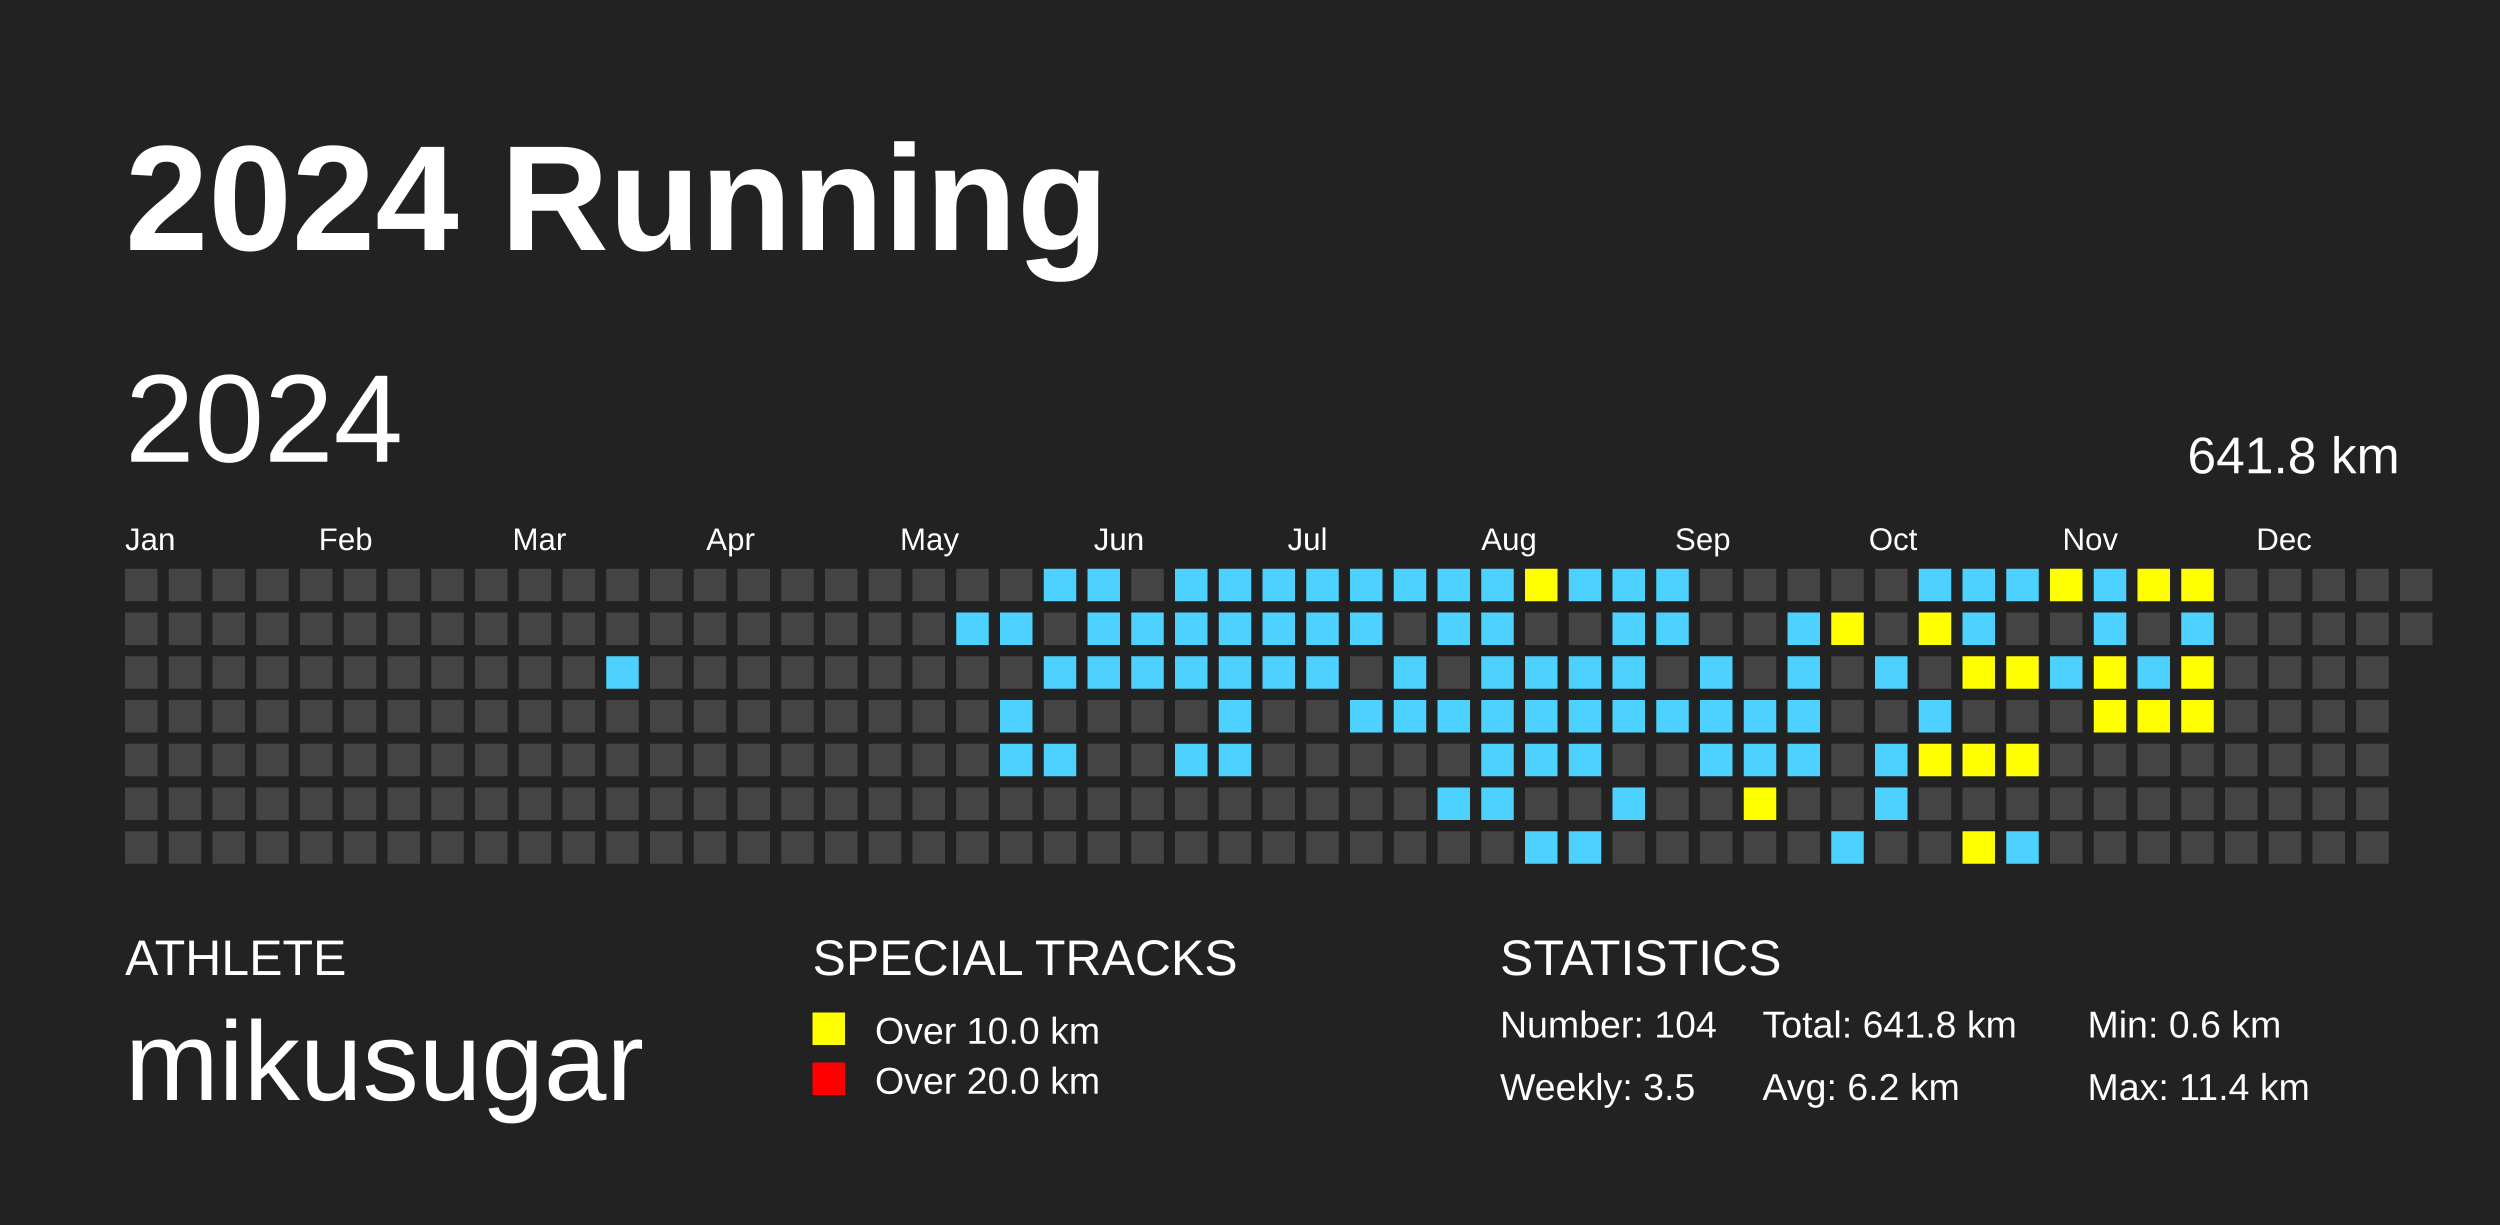
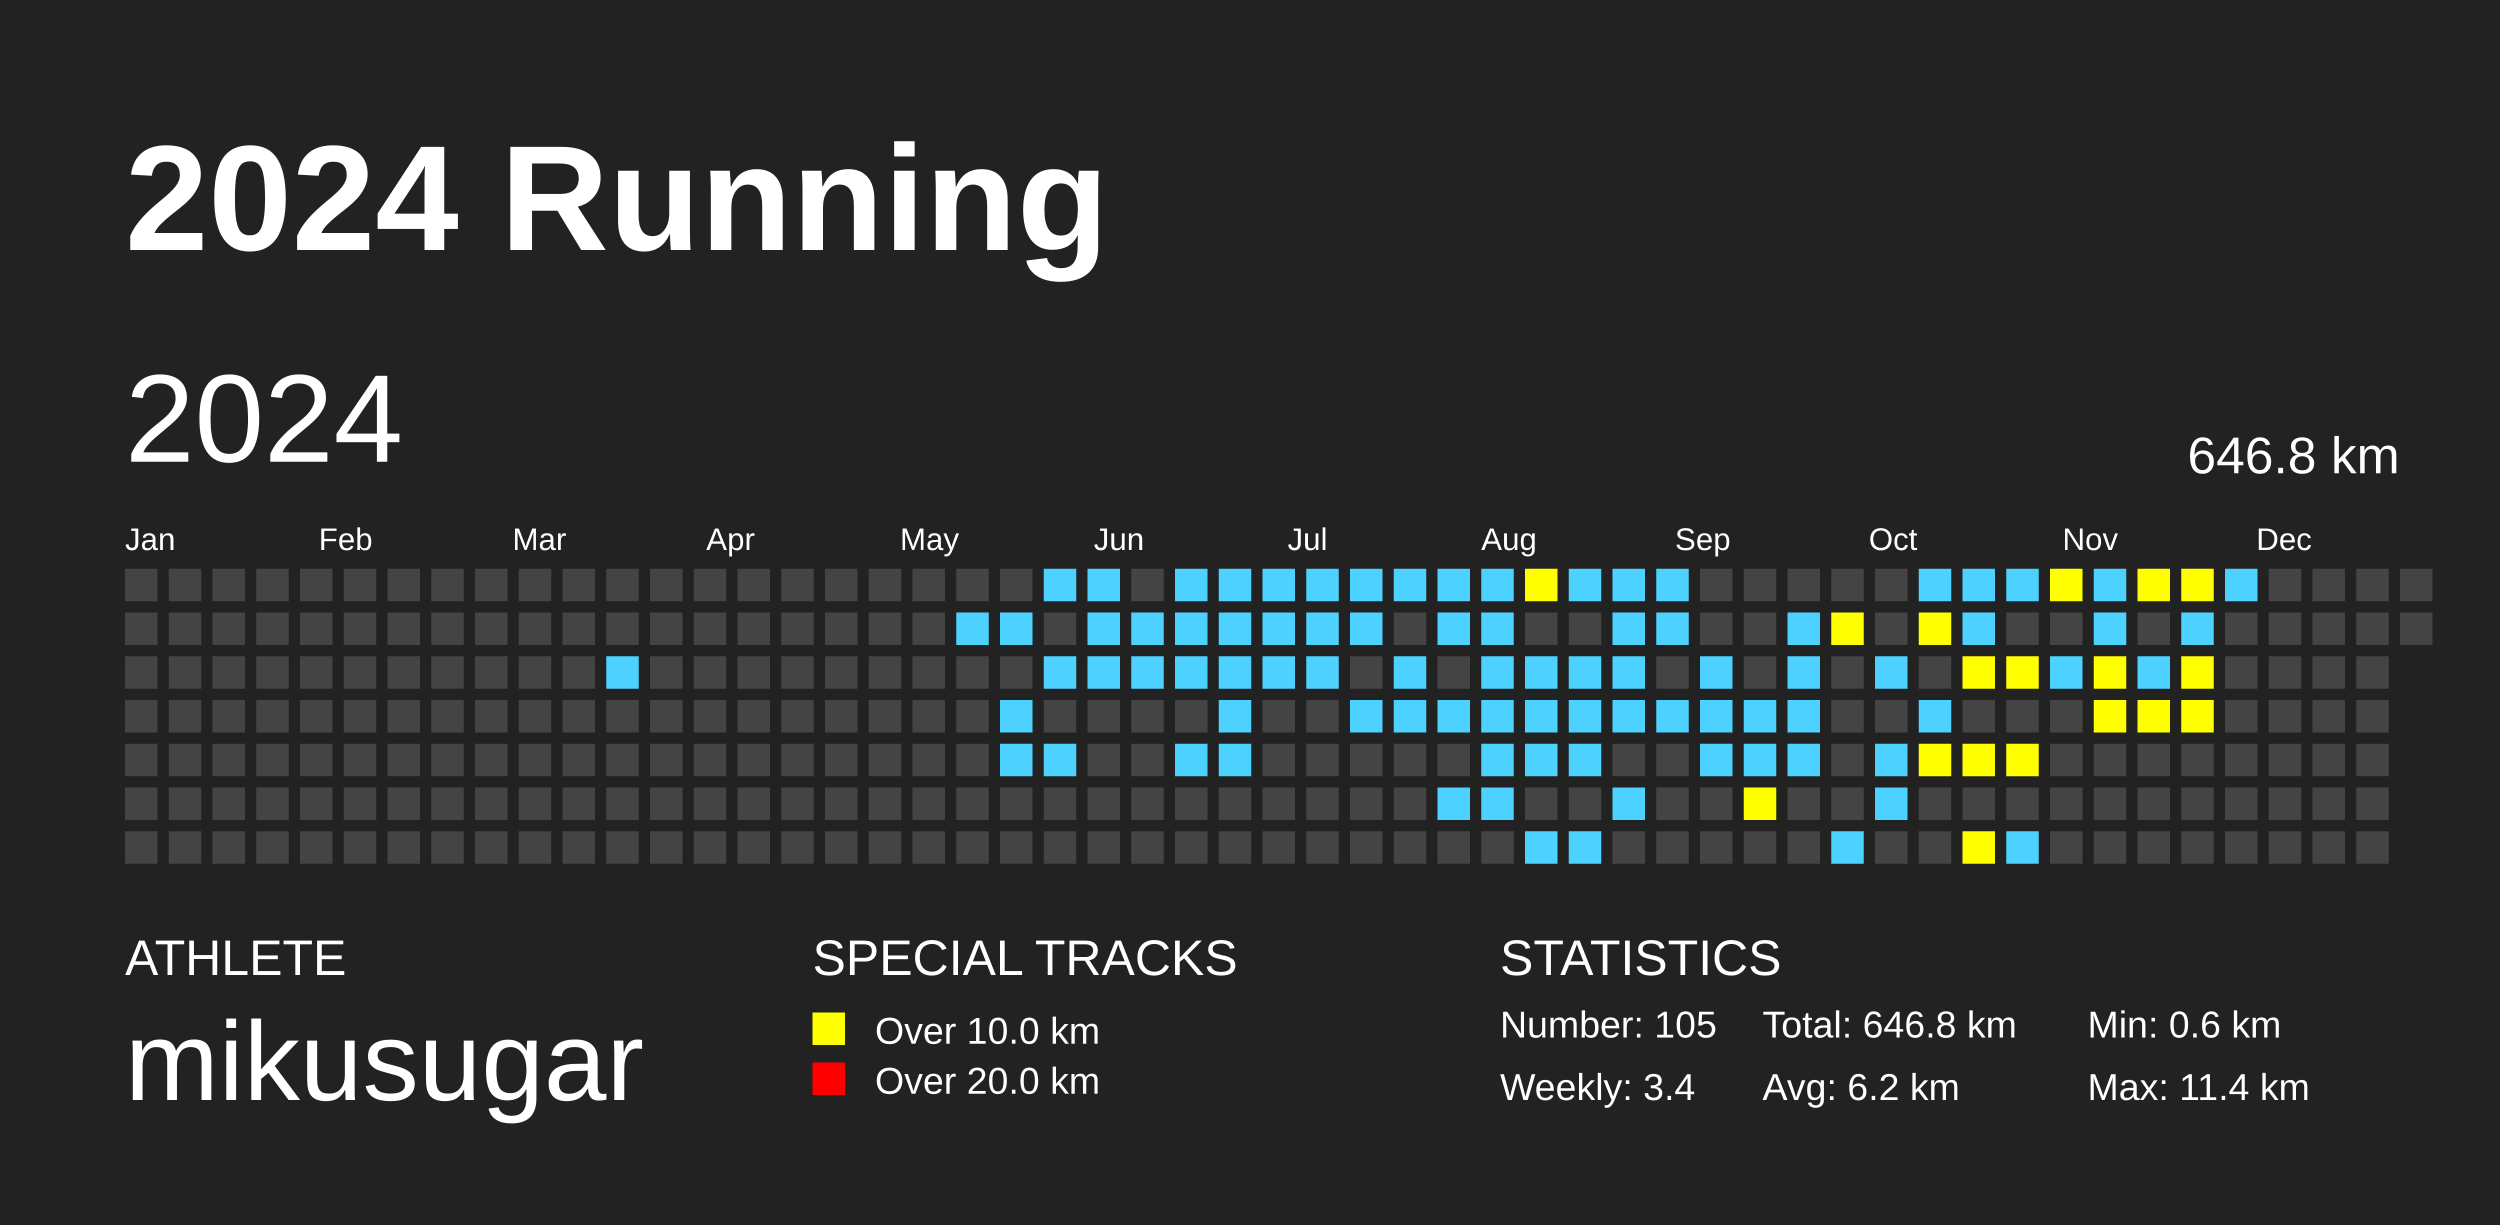
<svg xmlns="http://www.w3.org/2000/svg" baseProfile="full" height="98mm" version="1.1" viewBox="0,0,200,98" width="200mm">
  <defs />
  <rect fill="#222222" height="98" width="200" x="0" y="0" />
  <text fill="#FFFFFF" style="font-size:12px; font-family:Arial; font-weight:bold;" x="10" y="20">2024 Running</text>
  <text fill="#FFFFFF" style="font-size:4px; font-family:Arial" x="10" y="78">ATHLETE</text>
  <text fill="#FFFFFF" style="font-size:9px; font-family:Arial" x="10" y="88">mikusugar</text>
  <text fill="#FFFFFF" style="font-size:4px; font-family:Arial" x="65" y="78">SPECIAL TRACKS</text>
  <rect fill="yellow" height="2.6" width="2.6" x="65" y="81" />
  <text fill="#FFFFFF" style="font-size:3px; font-family:Arial" x="70" y="83.5">Over 10.0 km</text>
  <rect fill="red" height="2.6" width="2.6" x="65" y="85" />
  <text fill="#FFFFFF" style="font-size:3px; font-family:Arial" x="70" y="87.5">Over 20.0 km</text>
  <text fill="#FFFFFF" style="font-size:4px; font-family:Arial" x="120" y="78">STATISTICS</text>
-   <text fill="#FFFFFF" style="font-size:3px; font-family:Arial" x="120" y="83">Number: 104</text>
-   <text fill="#FFFFFF" style="font-size:3px; font-family:Arial" x="120" y="88">Weekly: 3.5</text>
-   <text fill="#FFFFFF" style="font-size:3px; font-family:Arial" x="141" y="83">Total: 641.8 km</text>
+   <text fill="#FFFFFF" style="font-size:3px; font-family:Arial" x="120" y="83">Number: 105</text>
+   <text fill="#FFFFFF" style="font-size:3px; font-family:Arial" x="120" y="88">Weekly: 3.4</text>
+   <text fill="#FFFFFF" style="font-size:3px; font-family:Arial" x="141" y="83">Total: 646.8 km</text>
  <text fill="#FFFFFF" style="font-size:3px; font-family:Arial" x="141" y="88">Avg: 6.2 km</text>
  <text fill="#FFFFFF" style="font-size:3px; font-family:Arial" x="167" y="83">Min: 0.6 km</text>
  <text fill="#FFFFFF" style="font-size:3px; font-family:Arial" x="167" y="88">Max: 11.4 km</text>
  <text dominant-baseline="hanging" fill="#FFFFFF" style="font-size:10.0px; font-family:Arial;" x="10" y="30">2024</text>
-   <text dominant-baseline="hanging" fill="#FFFFFF" style="font-size:4.125px; font-family:Arial;" x="175" y="35">641.8 km</text>
+   <text dominant-baseline="hanging" fill="#FFFFFF" style="font-size:4.125px; font-family:Arial;" x="175" y="35">646.8 km</text>
  <text fill="#FFFFFF" style="font-size:2.5px; font-family:Arial" x="10.0" y="44">Jan</text>
  <text fill="#FFFFFF" style="font-size:2.5px; font-family:Arial" x="25.5" y="44">Feb</text>
  <text fill="#FFFFFF" style="font-size:2.5px; font-family:Arial" x="41.0" y="44">Mar</text>
  <text fill="#FFFFFF" style="font-size:2.5px; font-family:Arial" x="56.5" y="44">Apr</text>
  <text fill="#FFFFFF" style="font-size:2.5px; font-family:Arial" x="72.0" y="44">May</text>
  <text fill="#FFFFFF" style="font-size:2.5px; font-family:Arial" x="87.5" y="44">Jun</text>
  <text fill="#FFFFFF" style="font-size:2.5px; font-family:Arial" x="103.0" y="44">Jul</text>
  <text fill="#FFFFFF" style="font-size:2.5px; font-family:Arial" x="118.5" y="44">Aug</text>
  <text fill="#FFFFFF" style="font-size:2.5px; font-family:Arial" x="134.0" y="44">Sep</text>
  <text fill="#FFFFFF" style="font-size:2.5px; font-family:Arial" x="149.5" y="44">Oct</text>
  <text fill="#FFFFFF" style="font-size:2.5px; font-family:Arial" x="165.0" y="44">Nov</text>
  <text fill="#FFFFFF" style="font-size:2.5px; font-family:Arial" x="180.5" y="44">Dec</text>
  <rect fill="#444444" height="2.6" width="2.6" x="10.0" y="45.5" />
  <rect fill="#444444" height="2.6" width="2.6" x="10.0" y="49.0" />
  <rect fill="#444444" height="2.6" width="2.6" x="10.0" y="52.5" />
  <rect fill="#444444" height="2.6" width="2.6" x="10.0" y="56.0" />
  <rect fill="#444444" height="2.6" width="2.6" x="10.0" y="59.5" />
  <rect fill="#444444" height="2.6" width="2.6" x="10.0" y="63.0" />
  <rect fill="#444444" height="2.6" width="2.6" x="10.0" y="66.5" />
  <rect fill="#444444" height="2.6" width="2.6" x="13.5" y="45.5" />
  <rect fill="#444444" height="2.6" width="2.6" x="13.5" y="49.0" />
  <rect fill="#444444" height="2.6" width="2.6" x="13.5" y="52.5" />
  <rect fill="#444444" height="2.6" width="2.6" x="13.5" y="56.0" />
  <rect fill="#444444" height="2.6" width="2.6" x="13.5" y="59.5" />
  <rect fill="#444444" height="2.6" width="2.6" x="13.5" y="63.0" />
  <rect fill="#444444" height="2.6" width="2.6" x="13.5" y="66.5" />
  <rect fill="#444444" height="2.6" width="2.6" x="17.0" y="45.5" />
  <rect fill="#444444" height="2.6" width="2.6" x="17.0" y="49.0" />
  <rect fill="#444444" height="2.6" width="2.6" x="17.0" y="52.5" />
  <rect fill="#444444" height="2.6" width="2.6" x="17.0" y="56.0" />
  <rect fill="#444444" height="2.6" width="2.6" x="17.0" y="59.5" />
  <rect fill="#444444" height="2.6" width="2.6" x="17.0" y="63.0" />
  <rect fill="#444444" height="2.6" width="2.6" x="17.0" y="66.5" />
  <rect fill="#444444" height="2.6" width="2.6" x="20.5" y="45.5" />
  <rect fill="#444444" height="2.6" width="2.6" x="20.5" y="49.0" />
  <rect fill="#444444" height="2.6" width="2.6" x="20.5" y="52.5" />
  <rect fill="#444444" height="2.6" width="2.6" x="20.5" y="56.0" />
  <rect fill="#444444" height="2.6" width="2.6" x="20.5" y="59.5" />
  <rect fill="#444444" height="2.6" width="2.6" x="20.5" y="63.0" />
  <rect fill="#444444" height="2.6" width="2.6" x="20.5" y="66.5" />
  <rect fill="#444444" height="2.6" width="2.6" x="24.0" y="45.5" />
  <rect fill="#444444" height="2.6" width="2.6" x="24.0" y="49.0" />
  <rect fill="#444444" height="2.6" width="2.6" x="24.0" y="52.5" />
  <rect fill="#444444" height="2.6" width="2.6" x="24.0" y="56.0" />
  <rect fill="#444444" height="2.6" width="2.6" x="24.0" y="59.5" />
  <rect fill="#444444" height="2.6" width="2.6" x="24.0" y="63.0" />
  <rect fill="#444444" height="2.6" width="2.6" x="24.0" y="66.5" />
  <rect fill="#444444" height="2.6" width="2.6" x="27.5" y="45.5" />
  <rect fill="#444444" height="2.6" width="2.6" x="27.5" y="49.0" />
  <rect fill="#444444" height="2.6" width="2.6" x="27.5" y="52.5" />
  <rect fill="#444444" height="2.6" width="2.6" x="27.5" y="56.0" />
  <rect fill="#444444" height="2.6" width="2.6" x="27.5" y="59.5" />
  <rect fill="#444444" height="2.6" width="2.6" x="27.5" y="63.0" />
  <rect fill="#444444" height="2.6" width="2.6" x="27.5" y="66.5" />
  <rect fill="#444444" height="2.6" width="2.6" x="31.0" y="45.5" />
  <rect fill="#444444" height="2.6" width="2.6" x="31.0" y="49.0" />
  <rect fill="#444444" height="2.6" width="2.6" x="31.0" y="52.5" />
  <rect fill="#444444" height="2.6" width="2.6" x="31.0" y="56.0" />
  <rect fill="#444444" height="2.6" width="2.6" x="31.0" y="59.5" />
  <rect fill="#444444" height="2.6" width="2.6" x="31.0" y="63.0" />
  <rect fill="#444444" height="2.6" width="2.6" x="31.0" y="66.5" />
  <rect fill="#444444" height="2.6" width="2.6" x="34.5" y="45.5" />
  <rect fill="#444444" height="2.6" width="2.6" x="34.5" y="49.0" />
  <rect fill="#444444" height="2.6" width="2.6" x="34.5" y="52.5" />
  <rect fill="#444444" height="2.6" width="2.6" x="34.5" y="56.0" />
  <rect fill="#444444" height="2.6" width="2.6" x="34.5" y="59.5" />
  <rect fill="#444444" height="2.6" width="2.6" x="34.5" y="63.0" />
  <rect fill="#444444" height="2.6" width="2.6" x="34.5" y="66.5" />
  <rect fill="#444444" height="2.6" width="2.6" x="38.0" y="45.5" />
  <rect fill="#444444" height="2.6" width="2.6" x="38.0" y="49.0" />
  <rect fill="#444444" height="2.6" width="2.6" x="38.0" y="52.5" />
  <rect fill="#444444" height="2.6" width="2.6" x="38.0" y="56.0" />
  <rect fill="#444444" height="2.6" width="2.6" x="38.0" y="59.5" />
  <rect fill="#444444" height="2.6" width="2.6" x="38.0" y="63.0" />
  <rect fill="#444444" height="2.6" width="2.6" x="38.0" y="66.5" />
  <rect fill="#444444" height="2.6" width="2.6" x="41.5" y="45.5" />
  <rect fill="#444444" height="2.6" width="2.6" x="41.5" y="49.0" />
  <rect fill="#444444" height="2.6" width="2.6" x="41.5" y="52.5" />
  <rect fill="#444444" height="2.6" width="2.6" x="41.5" y="56.0" />
  <rect fill="#444444" height="2.6" width="2.6" x="41.5" y="59.5" />
  <rect fill="#444444" height="2.6" width="2.6" x="41.5" y="63.0" />
  <rect fill="#444444" height="2.6" width="2.6" x="41.5" y="66.5" />
  <rect fill="#444444" height="2.6" width="2.6" x="45.0" y="45.5" />
  <rect fill="#444444" height="2.6" width="2.6" x="45.0" y="49.0" />
  <rect fill="#444444" height="2.6" width="2.6" x="45.0" y="52.5" />
  <rect fill="#444444" height="2.6" width="2.6" x="45.0" y="56.0" />
  <rect fill="#444444" height="2.6" width="2.6" x="45.0" y="59.5" />
  <rect fill="#444444" height="2.6" width="2.6" x="45.0" y="63.0" />
  <rect fill="#444444" height="2.6" width="2.6" x="45.0" y="66.5" />
  <rect fill="#444444" height="2.6" width="2.6" x="48.5" y="45.5" />
  <rect fill="#444444" height="2.6" width="2.6" x="48.5" y="49.0" />
  <rect fill="#4DD2FF" height="2.6" width="2.6" x="48.5" y="52.5" />
  <rect fill="#444444" height="2.6" width="2.6" x="48.5" y="56.0" />
  <rect fill="#444444" height="2.6" width="2.6" x="48.5" y="59.5" />
  <rect fill="#444444" height="2.6" width="2.6" x="48.5" y="63.0" />
  <rect fill="#444444" height="2.6" width="2.6" x="48.5" y="66.5" />
  <rect fill="#444444" height="2.6" width="2.6" x="52.0" y="45.5" />
  <rect fill="#444444" height="2.6" width="2.6" x="52.0" y="49.0" />
  <rect fill="#444444" height="2.6" width="2.6" x="52.0" y="52.5" />
  <rect fill="#444444" height="2.6" width="2.6" x="52.0" y="56.0" />
  <rect fill="#444444" height="2.6" width="2.6" x="52.0" y="59.5" />
  <rect fill="#444444" height="2.6" width="2.6" x="52.0" y="63.0" />
  <rect fill="#444444" height="2.6" width="2.6" x="52.0" y="66.5" />
  <rect fill="#444444" height="2.6" width="2.6" x="55.5" y="45.5" />
  <rect fill="#444444" height="2.6" width="2.6" x="55.5" y="49.0" />
  <rect fill="#444444" height="2.6" width="2.6" x="55.5" y="52.5" />
  <rect fill="#444444" height="2.6" width="2.6" x="55.5" y="56.0" />
  <rect fill="#444444" height="2.6" width="2.6" x="55.5" y="59.5" />
  <rect fill="#444444" height="2.6" width="2.6" x="55.5" y="63.0" />
  <rect fill="#444444" height="2.6" width="2.6" x="55.5" y="66.5" />
  <rect fill="#444444" height="2.6" width="2.6" x="59.0" y="45.5" />
  <rect fill="#444444" height="2.6" width="2.6" x="59.0" y="49.0" />
  <rect fill="#444444" height="2.6" width="2.6" x="59.0" y="52.5" />
  <rect fill="#444444" height="2.6" width="2.6" x="59.0" y="56.0" />
  <rect fill="#444444" height="2.6" width="2.6" x="59.0" y="59.5" />
  <rect fill="#444444" height="2.6" width="2.6" x="59.0" y="63.0" />
  <rect fill="#444444" height="2.6" width="2.6" x="59.0" y="66.5" />
  <rect fill="#444444" height="2.6" width="2.6" x="62.5" y="45.5" />
  <rect fill="#444444" height="2.6" width="2.6" x="62.5" y="49.0" />
  <rect fill="#444444" height="2.6" width="2.6" x="62.5" y="52.5" />
  <rect fill="#444444" height="2.6" width="2.6" x="62.5" y="56.0" />
  <rect fill="#444444" height="2.6" width="2.6" x="62.5" y="59.5" />
  <rect fill="#444444" height="2.6" width="2.6" x="62.5" y="63.0" />
  <rect fill="#444444" height="2.6" width="2.6" x="62.5" y="66.5" />
  <rect fill="#444444" height="2.6" width="2.6" x="66.0" y="45.5" />
  <rect fill="#444444" height="2.6" width="2.6" x="66.0" y="49.0" />
  <rect fill="#444444" height="2.6" width="2.6" x="66.0" y="52.5" />
  <rect fill="#444444" height="2.6" width="2.6" x="66.0" y="56.0" />
  <rect fill="#444444" height="2.6" width="2.6" x="66.0" y="59.5" />
  <rect fill="#444444" height="2.6" width="2.6" x="66.0" y="63.0" />
  <rect fill="#444444" height="2.6" width="2.6" x="66.0" y="66.5" />
  <rect fill="#444444" height="2.6" width="2.6" x="69.5" y="45.5" />
  <rect fill="#444444" height="2.6" width="2.6" x="69.5" y="49.0" />
  <rect fill="#444444" height="2.6" width="2.6" x="69.5" y="52.5" />
  <rect fill="#444444" height="2.6" width="2.6" x="69.5" y="56.0" />
  <rect fill="#444444" height="2.6" width="2.6" x="69.5" y="59.5" />
  <rect fill="#444444" height="2.6" width="2.6" x="69.5" y="63.0" />
  <rect fill="#444444" height="2.6" width="2.6" x="69.5" y="66.5" />
  <rect fill="#444444" height="2.6" width="2.6" x="73.0" y="45.5" />
  <rect fill="#444444" height="2.6" width="2.6" x="73.0" y="49.0" />
  <rect fill="#444444" height="2.6" width="2.6" x="73.0" y="52.5" />
  <rect fill="#444444" height="2.6" width="2.6" x="73.0" y="56.0" />
  <rect fill="#444444" height="2.6" width="2.6" x="73.0" y="59.5" />
  <rect fill="#444444" height="2.6" width="2.6" x="73.0" y="63.0" />
  <rect fill="#444444" height="2.6" width="2.6" x="73.0" y="66.5" />
  <rect fill="#444444" height="2.6" width="2.6" x="76.5" y="45.5" />
  <rect fill="#4DD2FF" height="2.6" width="2.6" x="76.5" y="49.0" />
  <rect fill="#444444" height="2.6" width="2.6" x="76.5" y="52.5" />
  <rect fill="#444444" height="2.6" width="2.6" x="76.5" y="56.0" />
  <rect fill="#444444" height="2.6" width="2.6" x="76.5" y="59.5" />
  <rect fill="#444444" height="2.6" width="2.6" x="76.5" y="63.0" />
  <rect fill="#444444" height="2.6" width="2.6" x="76.5" y="66.5" />
  <rect fill="#444444" height="2.6" width="2.6" x="80.0" y="45.5" />
  <rect fill="#4DD2FF" height="2.6" width="2.6" x="80.0" y="49.0" />
  <rect fill="#444444" height="2.6" width="2.6" x="80.0" y="52.5" />
  <rect fill="#4DD2FF" height="2.6" width="2.6" x="80.0" y="56.0" />
  <rect fill="#4DD2FF" height="2.6" width="2.6" x="80.0" y="59.5" />
  <rect fill="#444444" height="2.6" width="2.6" x="80.0" y="63.0" />
  <rect fill="#444444" height="2.6" width="2.6" x="80.0" y="66.5" />
  <rect fill="#4DD2FF" height="2.6" width="2.6" x="83.5" y="45.5" />
  <rect fill="#444444" height="2.6" width="2.6" x="83.5" y="49.0" />
  <rect fill="#4DD2FF" height="2.6" width="2.6" x="83.5" y="52.5" />
  <rect fill="#444444" height="2.6" width="2.6" x="83.5" y="56.0" />
  <rect fill="#4DD2FF" height="2.6" width="2.6" x="83.5" y="59.5" />
  <rect fill="#444444" height="2.6" width="2.6" x="83.5" y="63.0" />
  <rect fill="#444444" height="2.6" width="2.6" x="83.5" y="66.5" />
  <rect fill="#4DD2FF" height="2.6" width="2.6" x="87.0" y="45.5" />
  <rect fill="#4DD2FF" height="2.6" width="2.6" x="87.0" y="49.0" />
  <rect fill="#4DD2FF" height="2.6" width="2.6" x="87.0" y="52.5" />
  <rect fill="#444444" height="2.6" width="2.6" x="87.0" y="56.0" />
  <rect fill="#444444" height="2.6" width="2.6" x="87.0" y="59.5" />
  <rect fill="#444444" height="2.6" width="2.6" x="87.0" y="63.0" />
  <rect fill="#444444" height="2.6" width="2.6" x="87.0" y="66.5" />
  <rect fill="#444444" height="2.6" width="2.6" x="90.5" y="45.5" />
  <rect fill="#4DD2FF" height="2.6" width="2.6" x="90.5" y="49.0" />
  <rect fill="#4DD2FF" height="2.6" width="2.6" x="90.5" y="52.5" />
  <rect fill="#444444" height="2.6" width="2.6" x="90.5" y="56.0" />
  <rect fill="#444444" height="2.6" width="2.6" x="90.5" y="59.5" />
  <rect fill="#444444" height="2.6" width="2.6" x="90.5" y="63.0" />
  <rect fill="#444444" height="2.6" width="2.6" x="90.5" y="66.5" />
  <rect fill="#4DD2FF" height="2.6" width="2.6" x="94.0" y="45.5" />
  <rect fill="#4DD2FF" height="2.6" width="2.6" x="94.0" y="49.0" />
  <rect fill="#4DD2FF" height="2.6" width="2.6" x="94.0" y="52.5" />
  <rect fill="#444444" height="2.6" width="2.6" x="94.0" y="56.0" />
  <rect fill="#4DD2FF" height="2.6" width="2.6" x="94.0" y="59.5" />
  <rect fill="#444444" height="2.6" width="2.6" x="94.0" y="63.0" />
  <rect fill="#444444" height="2.6" width="2.6" x="94.0" y="66.5" />
  <rect fill="#4DD2FF" height="2.6" width="2.6" x="97.5" y="45.5" />
  <rect fill="#4DD2FF" height="2.6" width="2.6" x="97.5" y="49.0" />
  <rect fill="#4DD2FF" height="2.6" width="2.6" x="97.5" y="52.5" />
  <rect fill="#4DD2FF" height="2.6" width="2.6" x="97.5" y="56.0" />
  <rect fill="#4DD2FF" height="2.6" width="2.6" x="97.5" y="59.5" />
  <rect fill="#444444" height="2.6" width="2.6" x="97.5" y="63.0" />
  <rect fill="#444444" height="2.6" width="2.6" x="97.5" y="66.5" />
  <rect fill="#4DD2FF" height="2.6" width="2.6" x="101.0" y="45.5" />
  <rect fill="#4DD2FF" height="2.6" width="2.6" x="101.0" y="49.0" />
  <rect fill="#4DD2FF" height="2.6" width="2.6" x="101.0" y="52.5" />
  <rect fill="#444444" height="2.6" width="2.6" x="101.0" y="56.0" />
  <rect fill="#444444" height="2.6" width="2.6" x="101.0" y="59.5" />
  <rect fill="#444444" height="2.6" width="2.6" x="101.0" y="63.0" />
  <rect fill="#444444" height="2.6" width="2.6" x="101.0" y="66.5" />
  <rect fill="#4DD2FF" height="2.6" width="2.6" x="104.5" y="45.5" />
  <rect fill="#4DD2FF" height="2.6" width="2.6" x="104.5" y="49.0" />
  <rect fill="#4DD2FF" height="2.6" width="2.6" x="104.5" y="52.5" />
  <rect fill="#444444" height="2.6" width="2.6" x="104.5" y="56.0" />
  <rect fill="#444444" height="2.6" width="2.6" x="104.5" y="59.5" />
  <rect fill="#444444" height="2.6" width="2.6" x="104.5" y="63.0" />
  <rect fill="#444444" height="2.6" width="2.6" x="104.5" y="66.5" />
  <rect fill="#4DD2FF" height="2.6" width="2.6" x="108.0" y="45.5" />
  <rect fill="#4DD2FF" height="2.6" width="2.6" x="108.0" y="49.0" />
  <rect fill="#444444" height="2.6" width="2.6" x="108.0" y="52.5" />
  <rect fill="#4DD2FF" height="2.6" width="2.6" x="108.0" y="56.0" />
  <rect fill="#444444" height="2.6" width="2.6" x="108.0" y="59.5" />
  <rect fill="#444444" height="2.6" width="2.6" x="108.0" y="63.0" />
  <rect fill="#444444" height="2.6" width="2.6" x="108.0" y="66.5" />
  <rect fill="#4DD2FF" height="2.6" width="2.6" x="111.5" y="45.5" />
  <rect fill="#444444" height="2.6" width="2.6" x="111.5" y="49.0" />
  <rect fill="#4DD2FF" height="2.6" width="2.6" x="111.5" y="52.5" />
  <rect fill="#4DD2FF" height="2.6" width="2.6" x="111.5" y="56.0" />
  <rect fill="#444444" height="2.6" width="2.6" x="111.5" y="59.5" />
  <rect fill="#444444" height="2.6" width="2.6" x="111.5" y="63.0" />
  <rect fill="#444444" height="2.6" width="2.6" x="111.5" y="66.5" />
  <rect fill="#4DD2FF" height="2.6" width="2.6" x="115.0" y="45.5" />
  <rect fill="#4DD2FF" height="2.6" width="2.6" x="115.0" y="49.0" />
  <rect fill="#444444" height="2.6" width="2.6" x="115.0" y="52.5" />
  <rect fill="#4DD2FF" height="2.6" width="2.6" x="115.0" y="56.0" />
  <rect fill="#444444" height="2.6" width="2.6" x="115.0" y="59.5" />
  <rect fill="#4DD2FF" height="2.6" width="2.6" x="115.0" y="63.0" />
  <rect fill="#444444" height="2.6" width="2.6" x="115.0" y="66.5" />
  <rect fill="#4DD2FF" height="2.6" width="2.6" x="118.5" y="45.5" />
  <rect fill="#4DD2FF" height="2.6" width="2.6" x="118.5" y="49.0" />
  <rect fill="#4DD2FF" height="2.6" width="2.6" x="118.5" y="52.5" />
  <rect fill="#4DD2FF" height="2.6" width="2.6" x="118.5" y="56.0" />
  <rect fill="#4DD2FF" height="2.6" width="2.6" x="118.5" y="59.5" />
  <rect fill="#4DD2FF" height="2.6" width="2.6" x="118.5" y="63.0" />
  <rect fill="#444444" height="2.6" width="2.6" x="118.5" y="66.5" />
  <rect fill="yellow" height="2.6" width="2.6" x="122.0" y="45.5" />
  <rect fill="#444444" height="2.6" width="2.6" x="122.0" y="49.0" />
  <rect fill="#4DD2FF" height="2.6" width="2.6" x="122.0" y="52.5" />
  <rect fill="#4DD2FF" height="2.6" width="2.6" x="122.0" y="56.0" />
  <rect fill="#4DD2FF" height="2.6" width="2.6" x="122.0" y="59.5" />
  <rect fill="#444444" height="2.6" width="2.6" x="122.0" y="63.0" />
  <rect fill="#4DD2FF" height="2.6" width="2.6" x="122.0" y="66.5" />
  <rect fill="#4DD2FF" height="2.6" width="2.6" x="125.5" y="45.5" />
  <rect fill="#444444" height="2.6" width="2.6" x="125.5" y="49.0" />
  <rect fill="#4DD2FF" height="2.6" width="2.6" x="125.5" y="52.5" />
  <rect fill="#4DD2FF" height="2.6" width="2.6" x="125.5" y="56.0" />
  <rect fill="#4DD2FF" height="2.6" width="2.6" x="125.5" y="59.5" />
  <rect fill="#444444" height="2.6" width="2.6" x="125.5" y="63.0" />
  <rect fill="#4DD2FF" height="2.6" width="2.6" x="125.5" y="66.5" />
  <rect fill="#4DD2FF" height="2.6" width="2.6" x="129.0" y="45.5" />
  <rect fill="#4DD2FF" height="2.6" width="2.6" x="129.0" y="49.0" />
  <rect fill="#4DD2FF" height="2.6" width="2.6" x="129.0" y="52.5" />
  <rect fill="#4DD2FF" height="2.6" width="2.6" x="129.0" y="56.0" />
  <rect fill="#444444" height="2.6" width="2.6" x="129.0" y="59.5" />
  <rect fill="#4DD2FF" height="2.6" width="2.6" x="129.0" y="63.0" />
  <rect fill="#444444" height="2.6" width="2.6" x="129.0" y="66.5" />
  <rect fill="#4DD2FF" height="2.6" width="2.6" x="132.5" y="45.5" />
  <rect fill="#4DD2FF" height="2.6" width="2.6" x="132.5" y="49.0" />
  <rect fill="#444444" height="2.6" width="2.6" x="132.5" y="52.5" />
  <rect fill="#4DD2FF" height="2.6" width="2.6" x="132.5" y="56.0" />
  <rect fill="#444444" height="2.6" width="2.6" x="132.5" y="59.5" />
  <rect fill="#444444" height="2.6" width="2.6" x="132.5" y="63.0" />
  <rect fill="#444444" height="2.6" width="2.6" x="132.5" y="66.5" />
  <rect fill="#444444" height="2.6" width="2.6" x="136.0" y="45.5" />
  <rect fill="#444444" height="2.6" width="2.6" x="136.0" y="49.0" />
  <rect fill="#4DD2FF" height="2.6" width="2.6" x="136.0" y="52.5" />
  <rect fill="#4DD2FF" height="2.6" width="2.6" x="136.0" y="56.0" />
  <rect fill="#4DD2FF" height="2.6" width="2.6" x="136.0" y="59.5" />
  <rect fill="#444444" height="2.6" width="2.6" x="136.0" y="63.0" />
  <rect fill="#444444" height="2.6" width="2.6" x="136.0" y="66.5" />
  <rect fill="#444444" height="2.6" width="2.6" x="139.5" y="45.5" />
  <rect fill="#444444" height="2.6" width="2.6" x="139.5" y="49.0" />
  <rect fill="#444444" height="2.6" width="2.6" x="139.5" y="52.5" />
  <rect fill="#4DD2FF" height="2.6" width="2.6" x="139.5" y="56.0" />
  <rect fill="#4DD2FF" height="2.6" width="2.6" x="139.5" y="59.5" />
  <rect fill="yellow" height="2.6" width="2.6" x="139.5" y="63.0" />
  <rect fill="#444444" height="2.6" width="2.6" x="139.5" y="66.5" />
  <rect fill="#444444" height="2.6" width="2.6" x="143.0" y="45.5" />
  <rect fill="#4DD2FF" height="2.6" width="2.6" x="143.0" y="49.0" />
  <rect fill="#4DD2FF" height="2.6" width="2.6" x="143.0" y="52.5" />
  <rect fill="#4DD2FF" height="2.6" width="2.6" x="143.0" y="56.0" />
  <rect fill="#4DD2FF" height="2.6" width="2.6" x="143.0" y="59.5" />
  <rect fill="#444444" height="2.6" width="2.6" x="143.0" y="63.0" />
  <rect fill="#444444" height="2.6" width="2.6" x="143.0" y="66.5" />
  <rect fill="#444444" height="2.6" width="2.6" x="146.5" y="45.5" />
  <rect fill="yellow" height="2.6" width="2.6" x="146.5" y="49.0" />
  <rect fill="#444444" height="2.6" width="2.6" x="146.5" y="52.5" />
  <rect fill="#444444" height="2.6" width="2.6" x="146.5" y="56.0" />
  <rect fill="#444444" height="2.6" width="2.6" x="146.5" y="59.5" />
  <rect fill="#444444" height="2.6" width="2.6" x="146.5" y="63.0" />
  <rect fill="#4DD2FF" height="2.6" width="2.6" x="146.5" y="66.5" />
  <rect fill="#444444" height="2.6" width="2.6" x="150.0" y="45.5" />
  <rect fill="#444444" height="2.6" width="2.6" x="150.0" y="49.0" />
  <rect fill="#4DD2FF" height="2.6" width="2.6" x="150.0" y="52.5" />
  <rect fill="#444444" height="2.6" width="2.6" x="150.0" y="56.0" />
  <rect fill="#4DD2FF" height="2.6" width="2.6" x="150.0" y="59.5" />
  <rect fill="#4DD2FF" height="2.6" width="2.6" x="150.0" y="63.0" />
  <rect fill="#444444" height="2.6" width="2.6" x="150.0" y="66.5" />
  <rect fill="#4DD2FF" height="2.6" width="2.6" x="153.5" y="45.5" />
  <rect fill="yellow" height="2.6" width="2.6" x="153.5" y="49.0" />
  <rect fill="#444444" height="2.6" width="2.6" x="153.5" y="52.5" />
  <rect fill="#4DD2FF" height="2.6" width="2.6" x="153.5" y="56.0" />
  <rect fill="yellow" height="2.6" width="2.6" x="153.5" y="59.5" />
  <rect fill="#444444" height="2.6" width="2.6" x="153.5" y="63.0" />
  <rect fill="#444444" height="2.6" width="2.6" x="153.5" y="66.5" />
  <rect fill="#4DD2FF" height="2.6" width="2.6" x="157.0" y="45.5" />
  <rect fill="#4DD2FF" height="2.6" width="2.6" x="157.0" y="49.0" />
  <rect fill="yellow" height="2.6" width="2.6" x="157.0" y="52.5" />
  <rect fill="#444444" height="2.6" width="2.6" x="157.0" y="56.0" />
  <rect fill="yellow" height="2.6" width="2.6" x="157.0" y="59.5" />
  <rect fill="#444444" height="2.6" width="2.6" x="157.0" y="63.0" />
  <rect fill="yellow" height="2.6" width="2.6" x="157.0" y="66.5" />
  <rect fill="#4DD2FF" height="2.6" width="2.6" x="160.5" y="45.5" />
  <rect fill="#444444" height="2.6" width="2.6" x="160.5" y="49.0" />
  <rect fill="yellow" height="2.6" width="2.6" x="160.5" y="52.5" />
  <rect fill="#444444" height="2.6" width="2.6" x="160.5" y="56.0" />
  <rect fill="yellow" height="2.6" width="2.6" x="160.5" y="59.5" />
  <rect fill="#444444" height="2.6" width="2.6" x="160.5" y="63.0" />
  <rect fill="#4DD2FF" height="2.6" width="2.6" x="160.5" y="66.5" />
  <rect fill="yellow" height="2.6" width="2.6" x="164.0" y="45.5" />
  <rect fill="#444444" height="2.6" width="2.6" x="164.0" y="49.0" />
  <rect fill="#4DD2FF" height="2.6" width="2.6" x="164.0" y="52.5" />
  <rect fill="#444444" height="2.6" width="2.6" x="164.0" y="56.0" />
  <rect fill="#444444" height="2.6" width="2.6" x="164.0" y="59.5" />
  <rect fill="#444444" height="2.6" width="2.6" x="164.0" y="63.0" />
  <rect fill="#444444" height="2.6" width="2.6" x="164.0" y="66.5" />
  <rect fill="#4DD2FF" height="2.6" width="2.6" x="167.5" y="45.5" />
  <rect fill="#4DD2FF" height="2.6" width="2.6" x="167.5" y="49.0" />
  <rect fill="yellow" height="2.6" width="2.6" x="167.5" y="52.5" />
  <rect fill="yellow" height="2.6" width="2.6" x="167.5" y="56.0" />
  <rect fill="#444444" height="2.6" width="2.6" x="167.5" y="59.5" />
  <rect fill="#444444" height="2.6" width="2.6" x="167.5" y="63.0" />
  <rect fill="#444444" height="2.6" width="2.6" x="167.5" y="66.5" />
  <rect fill="yellow" height="2.6" width="2.6" x="171.0" y="45.5" />
  <rect fill="#444444" height="2.6" width="2.6" x="171.0" y="49.0" />
  <rect fill="#4DD2FF" height="2.6" width="2.6" x="171.0" y="52.5" />
  <rect fill="yellow" height="2.6" width="2.6" x="171.0" y="56.0" />
  <rect fill="#444444" height="2.6" width="2.6" x="171.0" y="59.5" />
  <rect fill="#444444" height="2.6" width="2.6" x="171.0" y="63.0" />
  <rect fill="#444444" height="2.6" width="2.6" x="171.0" y="66.5" />
  <rect fill="yellow" height="2.6" width="2.6" x="174.5" y="45.5" />
  <rect fill="#4DD2FF" height="2.6" width="2.6" x="174.5" y="49.0" />
  <rect fill="yellow" height="2.6" width="2.6" x="174.5" y="52.5" />
  <rect fill="yellow" height="2.6" width="2.6" x="174.5" y="56.0" />
  <rect fill="#444444" height="2.6" width="2.6" x="174.5" y="59.5" />
  <rect fill="#444444" height="2.6" width="2.6" x="174.5" y="63.0" />
  <rect fill="#444444" height="2.6" width="2.6" x="174.5" y="66.5" />
-   <rect fill="#444444" height="2.6" width="2.6" x="178.0" y="45.5" />
+   <rect fill="#4DD2FF" height="2.6" width="2.6" x="178.0" y="45.5" />
  <rect fill="#444444" height="2.6" width="2.6" x="178.0" y="49.0" />
  <rect fill="#444444" height="2.6" width="2.6" x="178.0" y="52.5" />
  <rect fill="#444444" height="2.6" width="2.6" x="178.0" y="56.0" />
  <rect fill="#444444" height="2.6" width="2.6" x="178.0" y="59.5" />
  <rect fill="#444444" height="2.6" width="2.6" x="178.0" y="63.0" />
  <rect fill="#444444" height="2.6" width="2.6" x="178.0" y="66.5" />
  <rect fill="#444444" height="2.6" width="2.6" x="181.5" y="45.5" />
  <rect fill="#444444" height="2.6" width="2.6" x="181.5" y="49.0" />
  <rect fill="#444444" height="2.6" width="2.6" x="181.5" y="52.5" />
  <rect fill="#444444" height="2.6" width="2.6" x="181.5" y="56.0" />
  <rect fill="#444444" height="2.6" width="2.6" x="181.5" y="59.5" />
  <rect fill="#444444" height="2.6" width="2.6" x="181.5" y="63.0" />
  <rect fill="#444444" height="2.6" width="2.6" x="181.5" y="66.5" />
  <rect fill="#444444" height="2.6" width="2.6" x="185.0" y="45.5" />
  <rect fill="#444444" height="2.6" width="2.6" x="185.0" y="49.0" />
  <rect fill="#444444" height="2.6" width="2.6" x="185.0" y="52.5" />
  <rect fill="#444444" height="2.6" width="2.6" x="185.0" y="56.0" />
  <rect fill="#444444" height="2.6" width="2.6" x="185.0" y="59.5" />
  <rect fill="#444444" height="2.6" width="2.6" x="185.0" y="63.0" />
  <rect fill="#444444" height="2.6" width="2.6" x="185.0" y="66.5" />
  <rect fill="#444444" height="2.6" width="2.6" x="188.5" y="45.5" />
  <rect fill="#444444" height="2.6" width="2.6" x="188.5" y="49.0" />
  <rect fill="#444444" height="2.6" width="2.6" x="188.5" y="52.5" />
  <rect fill="#444444" height="2.6" width="2.6" x="188.5" y="56.0" />
  <rect fill="#444444" height="2.6" width="2.6" x="188.5" y="59.5" />
  <rect fill="#444444" height="2.6" width="2.6" x="188.5" y="63.0" />
  <rect fill="#444444" height="2.6" width="2.6" x="188.5" y="66.5" />
  <rect fill="#444444" height="2.6" width="2.6" x="192.0" y="45.5" />
  <rect fill="#444444" height="2.6" width="2.6" x="192.0" y="49.0" />
</svg>
